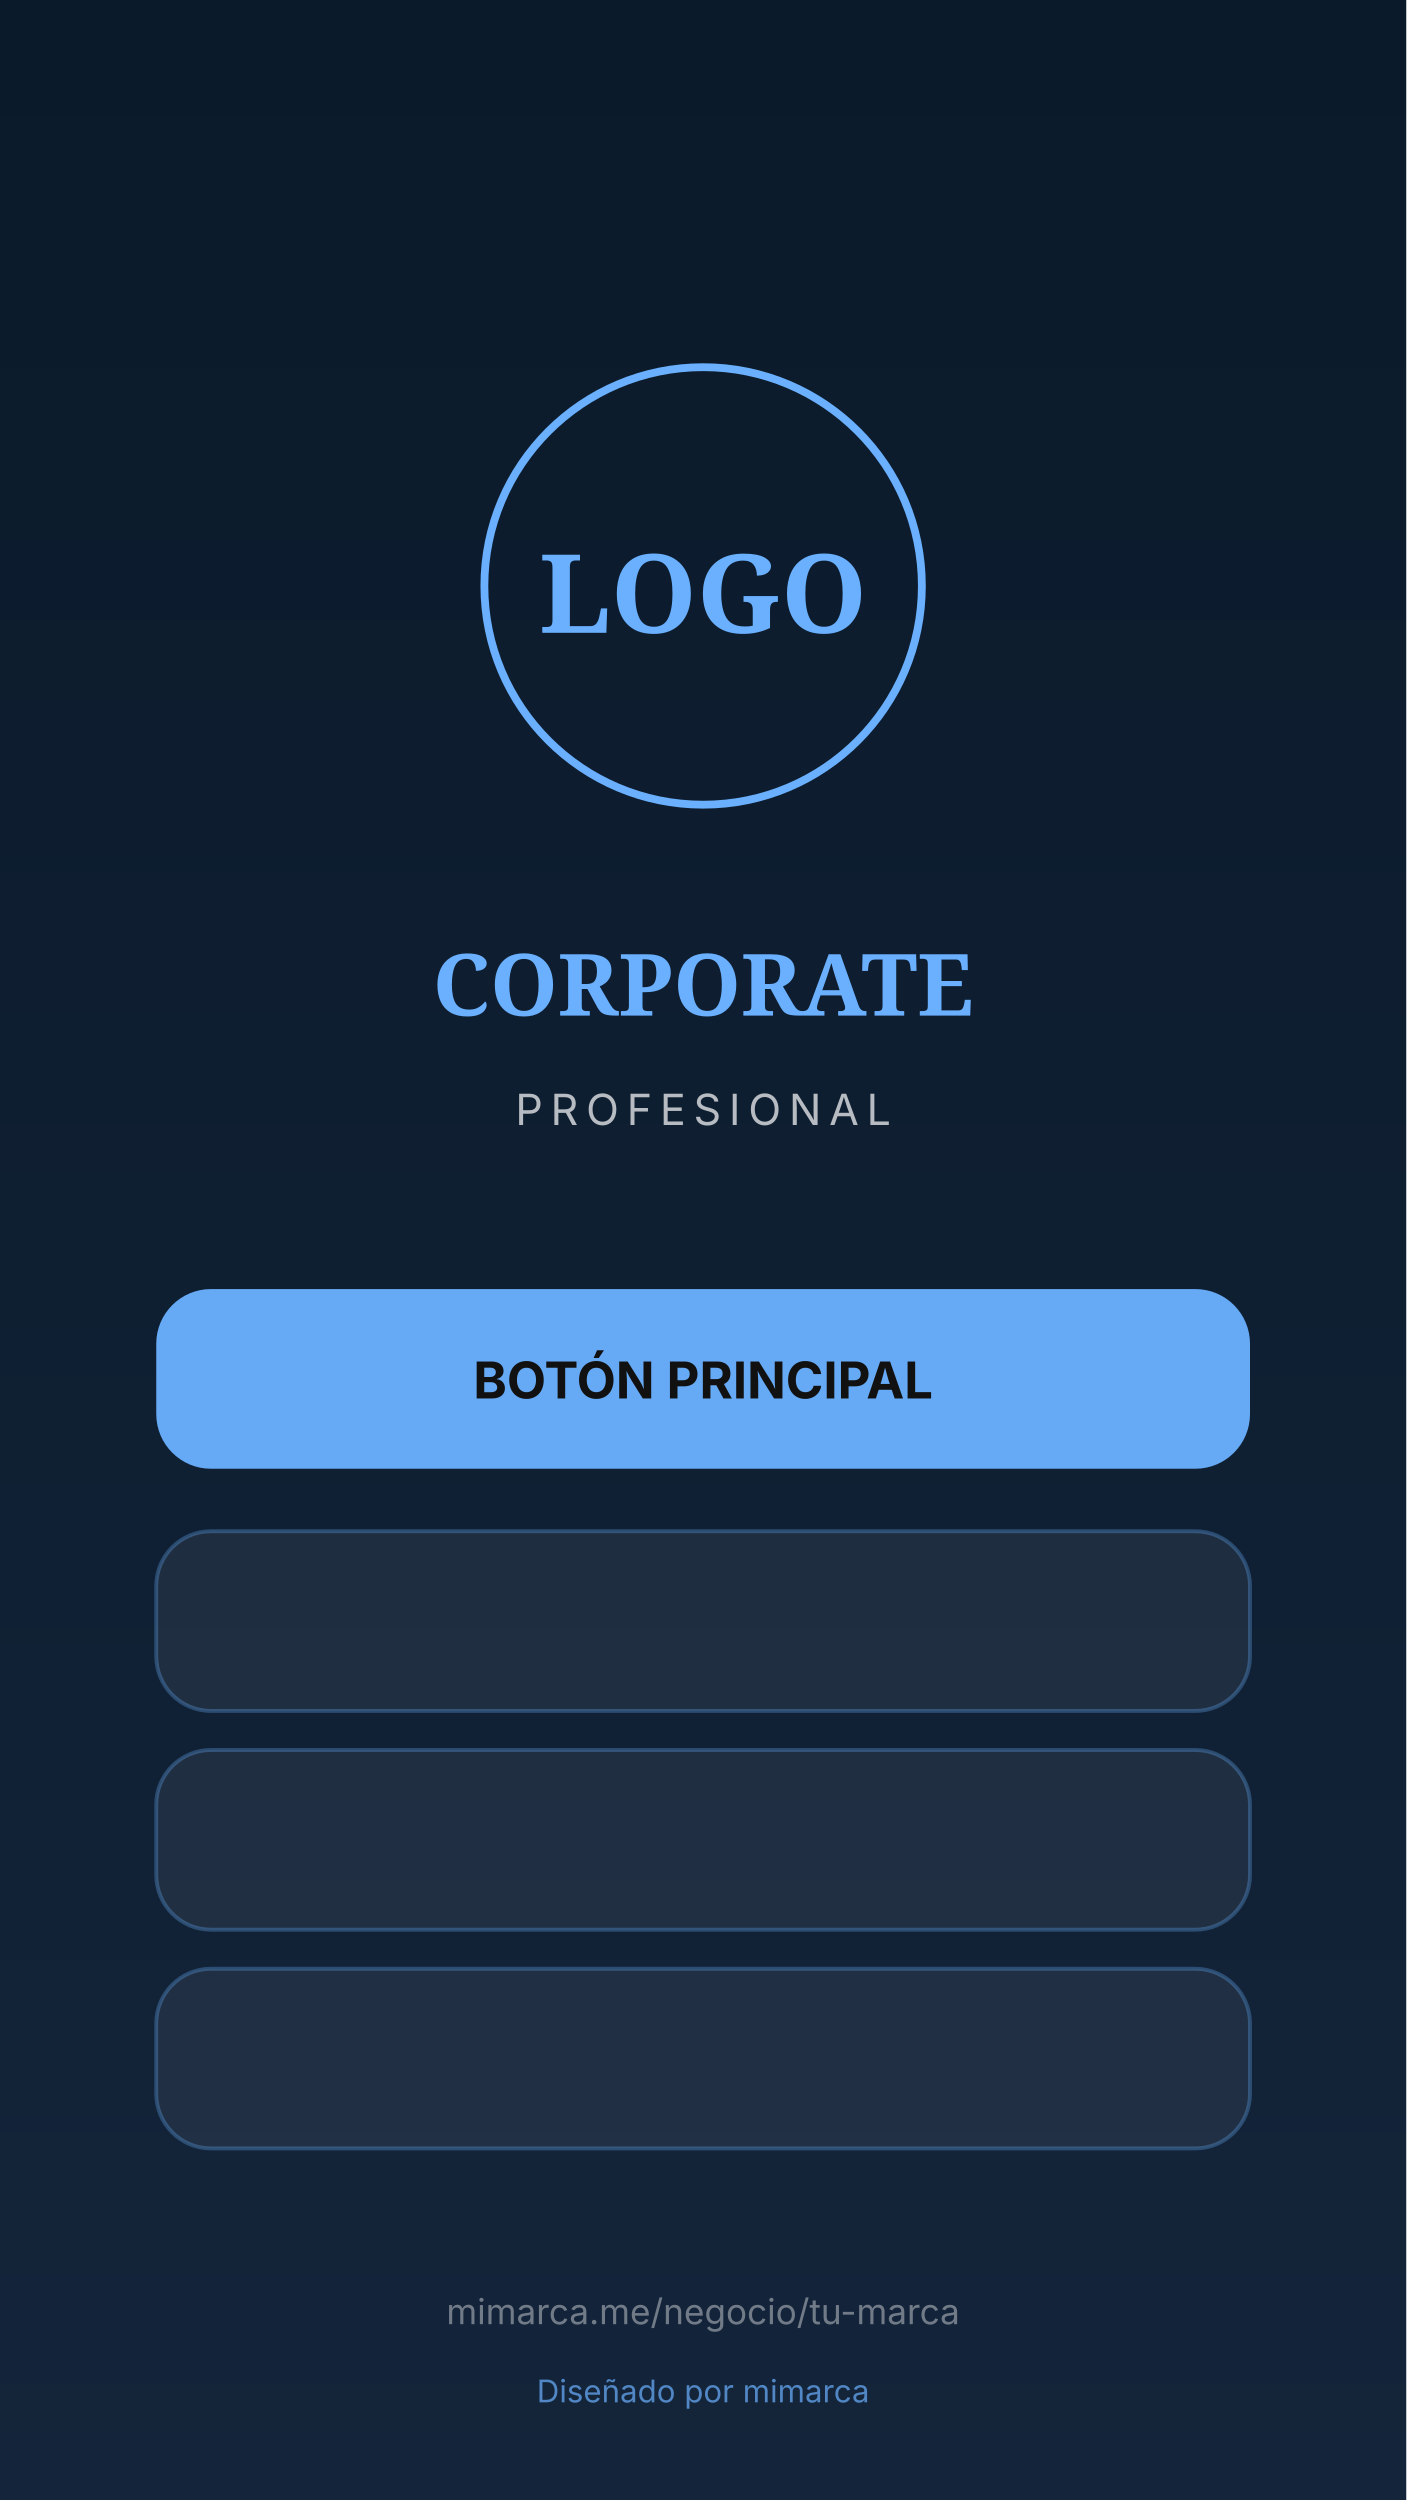
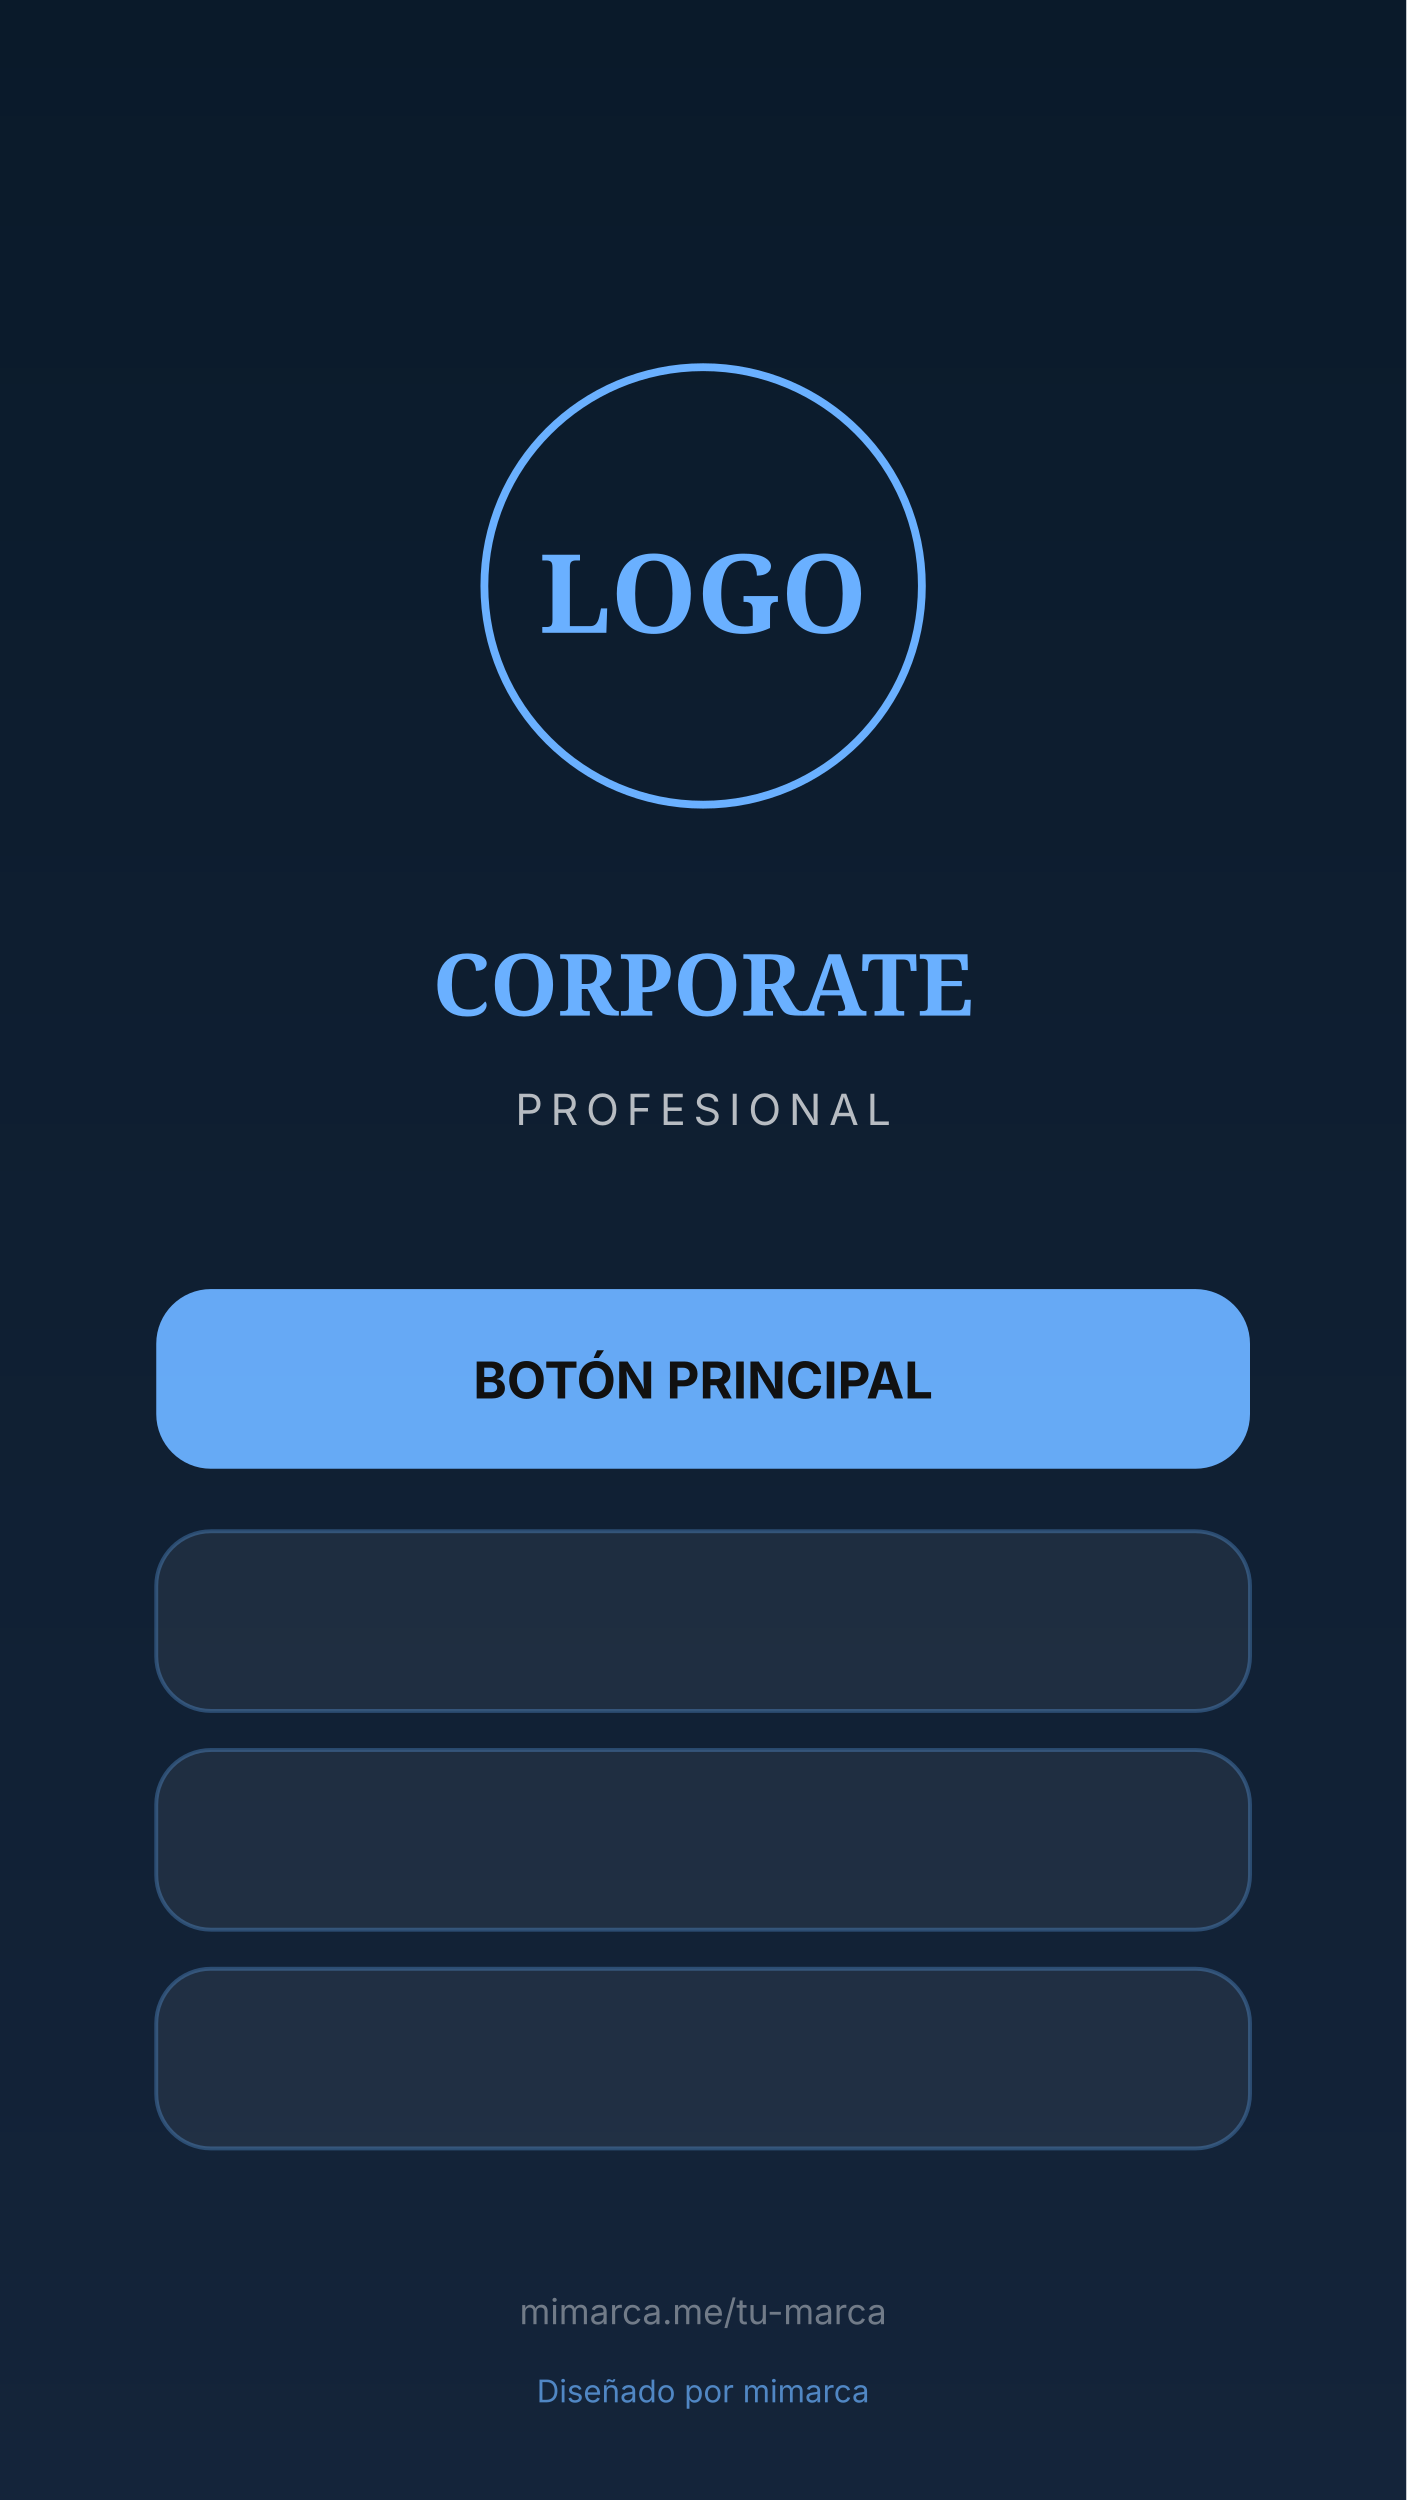
<svg xmlns="http://www.w3.org/2000/svg" viewBox="0 0 360 640" width="360" height="640">
  <defs>
    <linearGradient id="bg" x1="0" y1="0" x2="0" y2="1">
      <stop offset="0%" stop-color="#0a1a2a" />
      <stop offset="100%" stop-color="#14243a" />
    </linearGradient>
  </defs>
  <rect width="360" height="640" fill="url(#bg)" />
  <circle cx="180" cy="150" r="56" fill="none" stroke="#6ab0ff" stroke-width="2" />
  <text x="180" y="162" text-anchor="middle" font-family="Georgia, serif" font-size="28" fill="#6ab0ff" font-weight="700">LOGO</text>
  <text x="180" y="260" text-anchor="middle" font-family="Georgia, serif" font-size="22" fill="#6ab0ff" font-weight="700">CORPORATE</text>
  <text x="180" y="288" text-anchor="middle" font-family="Inter, sans-serif" font-size="11" fill="rgba(255,255,255,0.7)" letter-spacing="2">PROFESIONAL</text>
  <rect x="40" y="330" width="280" height="46" rx="14" fill="#6ab0ff" opacity="0.95" />
  <text x="180" y="358" text-anchor="middle" font-family="Inter, sans-serif" font-size="13" fill="#111" font-weight="700">BOTÓN PRINCIPAL</text>
  <rect x="40" y="392" width="280" height="46" rx="14" fill="rgba(255,255,255,0.06)" stroke="#6ab0ff" stroke-opacity="0.3" />
  <rect x="40" y="448" width="280" height="46" rx="14" fill="rgba(255,255,255,0.06)" stroke="#6ab0ff" stroke-opacity="0.3" />
  <rect x="40" y="504" width="280" height="46" rx="14" fill="rgba(255,255,255,0.06)" stroke="#6ab0ff" stroke-opacity="0.3" />
-   <text x="180" y="595" text-anchor="middle" font-family="Inter, sans-serif" font-size="9" fill="rgba(255,255,255,0.4)">mimarca.me/negocio/tu-marca</text>
+   <text x="180" y="595" text-anchor="middle" font-family="Inter, sans-serif" font-size="9" fill="rgba(255,255,255,0.4)">mimarca.me/tu-marca</text>
  <text x="180" y="615" text-anchor="middle" font-family="Inter, sans-serif" font-size="8" fill="#6ab0ff" opacity="0.7">Diseñado por mimarca</text>
</svg>
